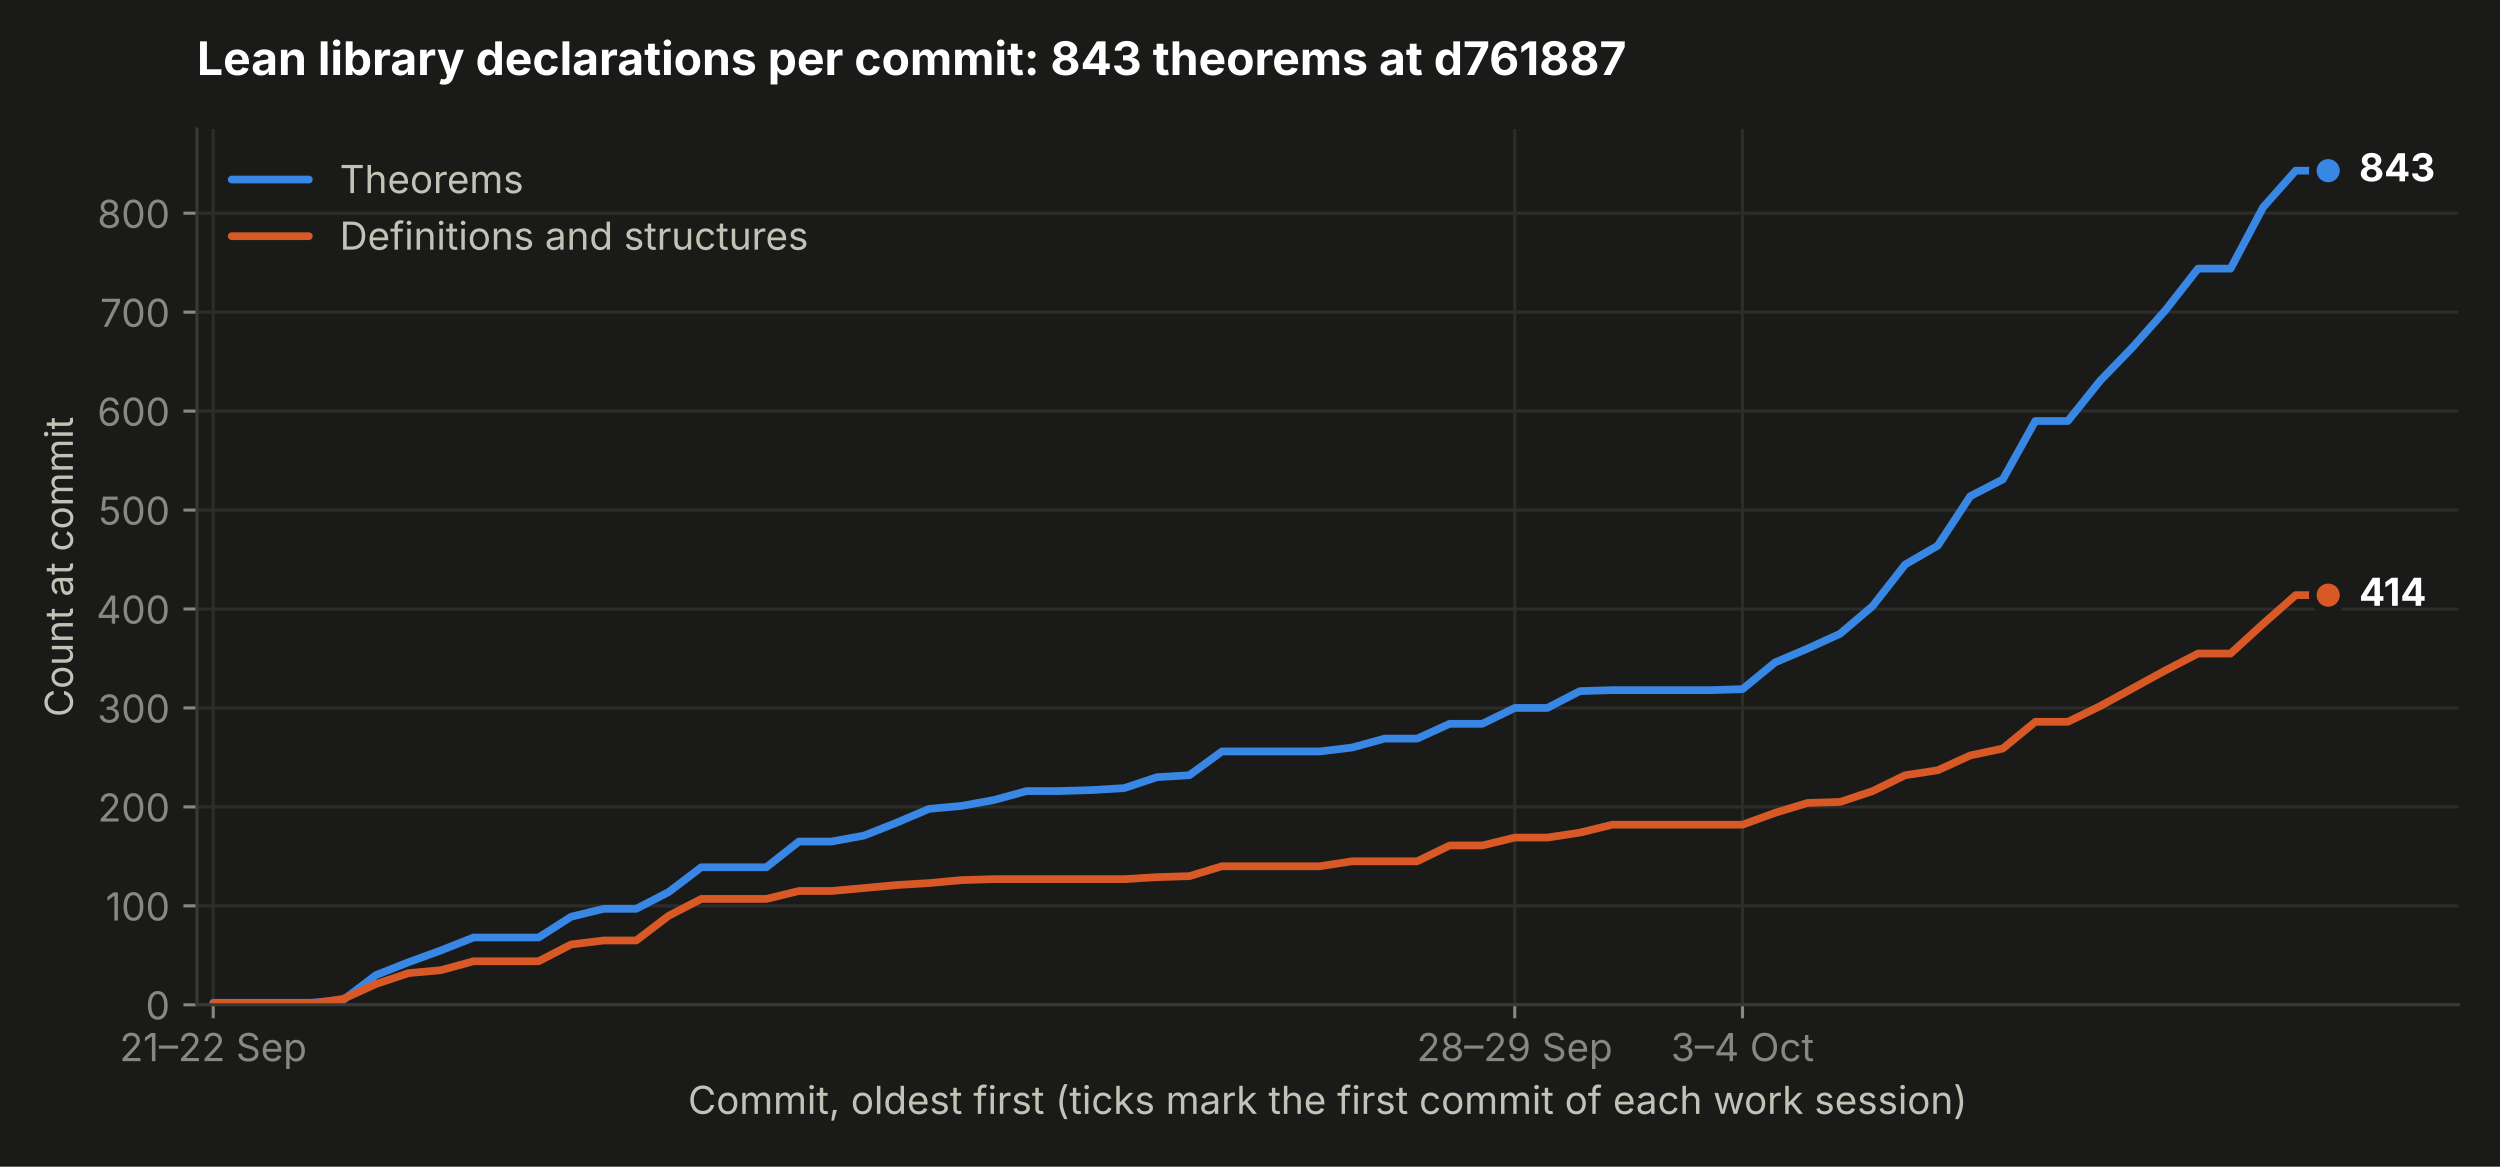
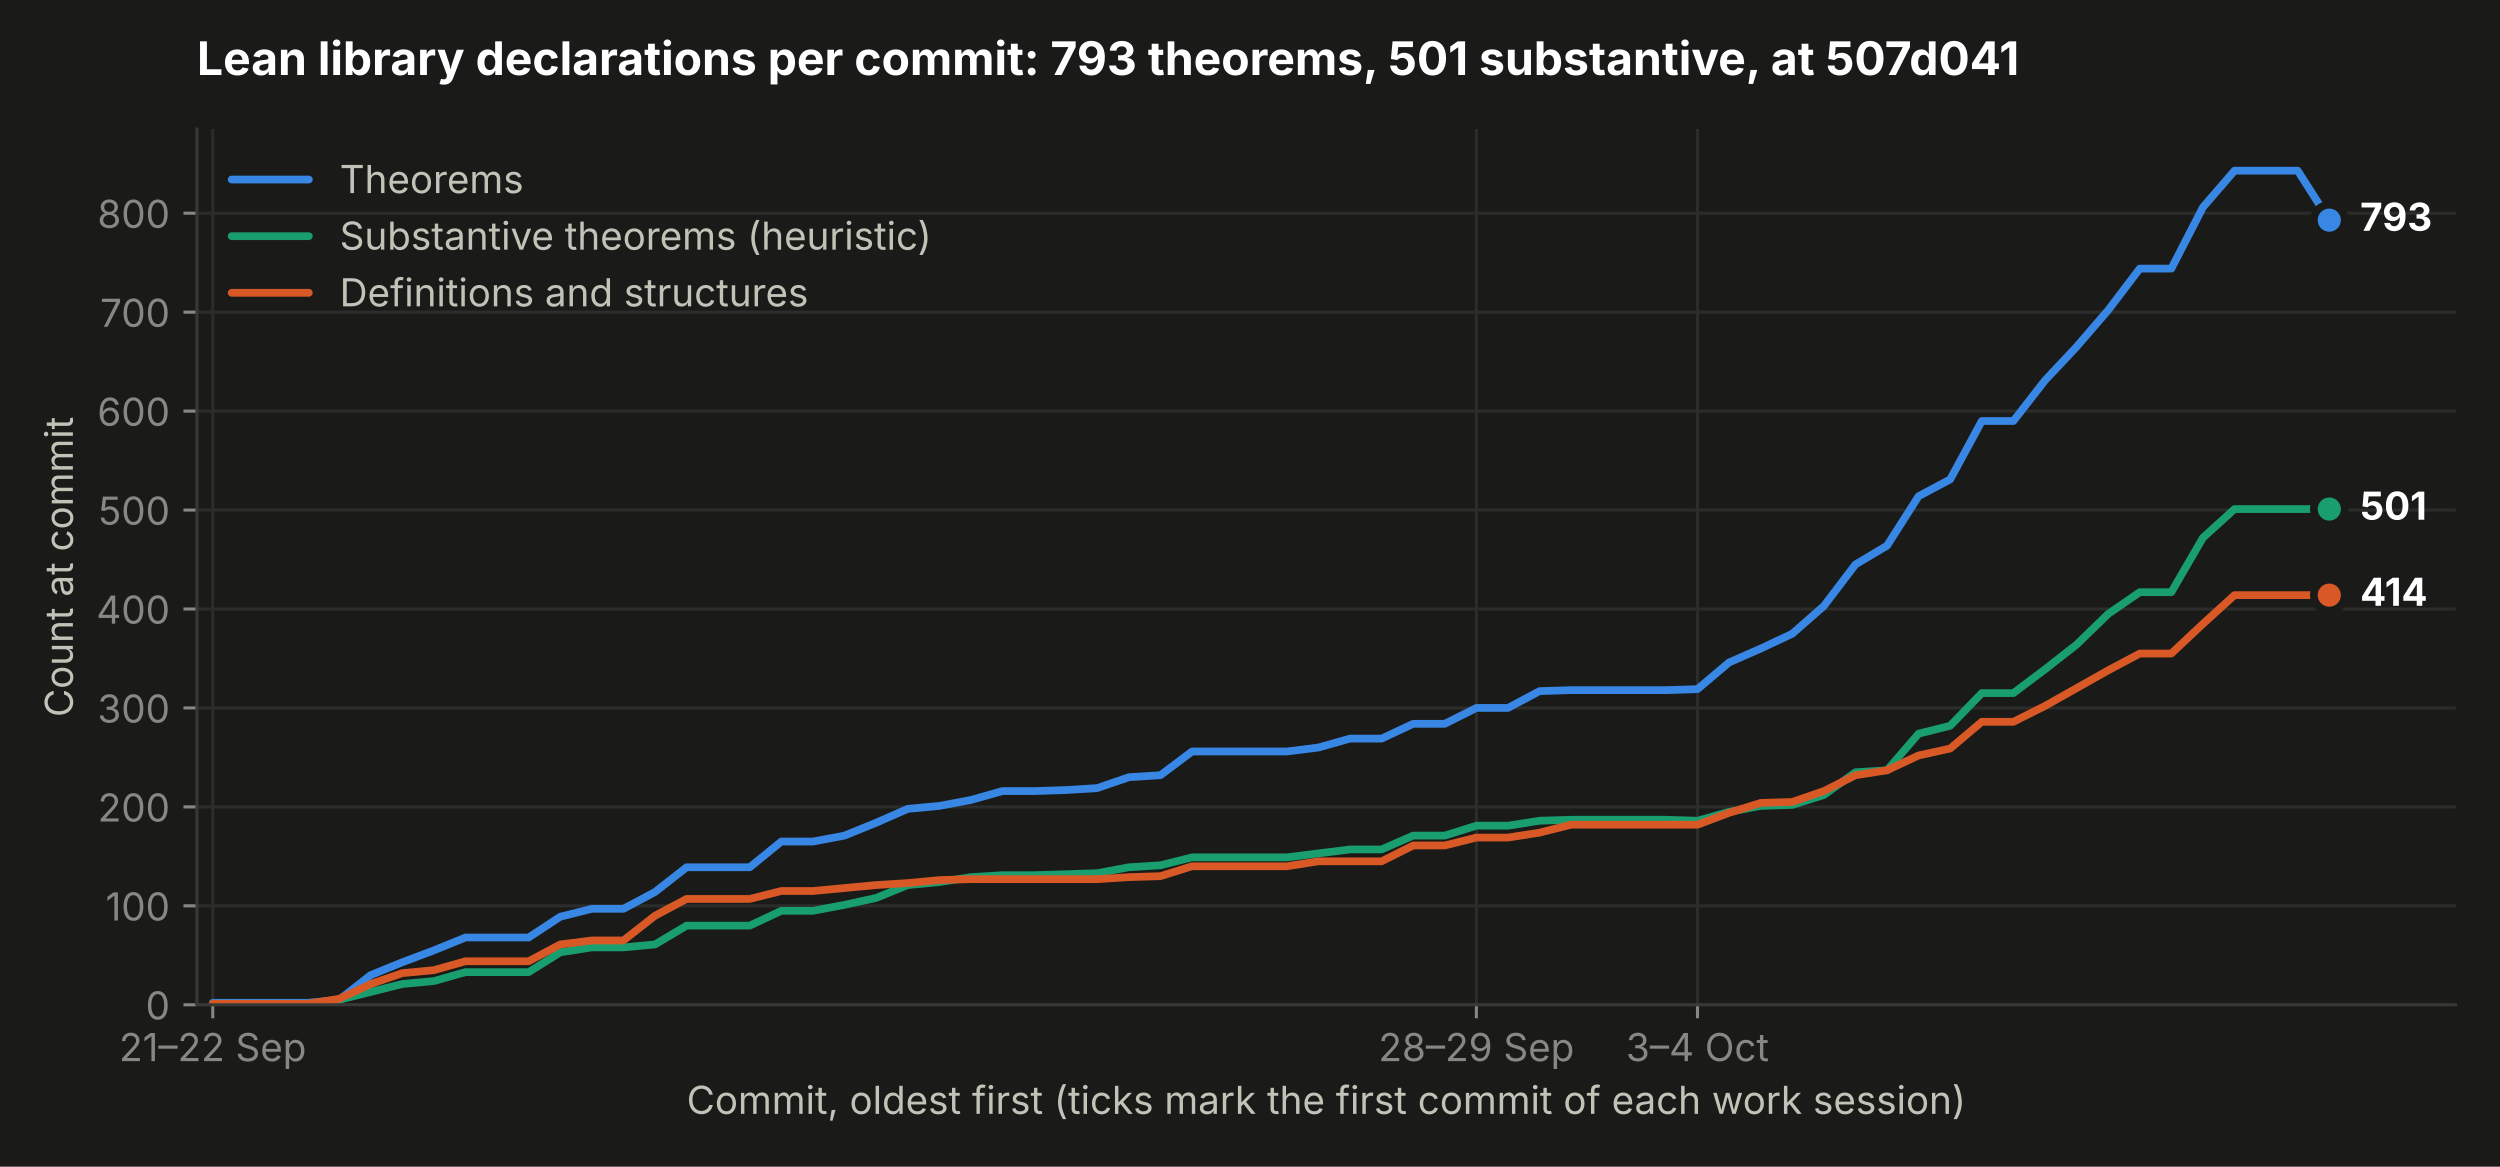
<svg xmlns="http://www.w3.org/2000/svg" xmlns:xlink="http://www.w3.org/1999/xlink" width="648pt" height="302.4pt" viewBox="0 0 648 302.4" version="1.1">
  <defs>
    <style type="text/css">*{stroke-linejoin: round; stroke-linecap: butt}</style>
  </defs>
  <g id="figure_1">
    <g id="patch_1">
      <path d="M 0 302.4 L 648 302.4 L 648 0 L 0 0 z " style="fill: #1a1a19" />
    </g>
    <g id="axes_1">
      <g id="patch_2">
-         <path d="M 51.05 260.44 L 637.2 260.44 L 637.2 33.44 L 51.05 33.44 z " style="fill: #1a1a19" />
+         <path d="M 51.05 260.44 L 636.505 260.44 L 636.505 33.44 L 51.05 33.44 z " style="fill: #1a1a19" />
      </g>
      <g id="matplotlib.axis_1">
        <g id="xtick_1">
          <g id="line2d_1">
-             <path d="M 55.267 260.44 L 55.267 33.44 " clip-path="url(#pa396b8024a)" style="fill: none; stroke: #2c2c2a; stroke-width: 0.8; stroke-linecap: square" />
+             <path d="M 55.144 260.44 L 55.144 33.44 " clip-path="url(#p1e0f26772b)" style="fill: none; stroke: #2c2c2a; stroke-width: 0.8; stroke-linecap: square" />
          </g>
          <g id="line2d_2">
            <defs>
              <path id="m02e6627c96" d="M 0 0 L 0 3.5 " style="stroke: #898781; stroke-width: 0.8" />
            </defs>
            <g>
-               <use xlink:href="#m02e6627c96" x="55.267" y="260.44" style="fill: #898781; stroke: #898781; stroke-width: 0.8" />
+               <use xlink:href="#m02e6627c96" x="55.144" y="260.44" style="fill: #898781; stroke: #898781; stroke-width: 0.8" />
            </g>
          </g>
          <g id="text_1">
-             <text style="font-size: 10px; font-family: 'Inter', 'Helvetica Neue', 'Arial', 'DejaVu Sans', sans-serif; text-anchor: middle; fill: #898781" x="55.267" y="275.038" transform="rotate(-0 55.26691 275.0384)">21–22 Sep</text>
+             <text style="font-size: 10px; font-family: 'Inter', 'Helvetica Neue', 'Arial', 'DejaVu Sans', sans-serif; text-anchor: middle; fill: #898781" x="55.144" y="275.038" transform="rotate(-0 55.14409 275.0384)">21–22 Sep</text>
          </g>
        </g>
        <g id="xtick_2">
          <g id="line2d_3">
-             <path d="M 392.619 260.44 L 392.619 33.44 " clip-path="url(#pa396b8024a)" style="fill: none; stroke: #2c2c2a; stroke-width: 0.8; stroke-linecap: square" />
+             <path d="M 382.671 260.44 L 382.671 33.44 " clip-path="url(#p1e0f26772b)" style="fill: none; stroke: #2c2c2a; stroke-width: 0.8; stroke-linecap: square" />
          </g>
          <g id="line2d_4">
            <g>
-               <use xlink:href="#m02e6627c96" x="392.619" y="260.44" style="fill: #898781; stroke: #898781; stroke-width: 0.8" />
+               <use xlink:href="#m02e6627c96" x="382.671" y="260.44" style="fill: #898781; stroke: #898781; stroke-width: 0.8" />
            </g>
          </g>
          <g id="text_2">
-             <text style="font-size: 10px; font-family: 'Inter', 'Helvetica Neue', 'Arial', 'DejaVu Sans', sans-serif; text-anchor: middle; fill: #898781" x="392.619" y="275.038" transform="rotate(-0 392.6194 275.0384)">28–29 Sep</text>
+             <text style="font-size: 10px; font-family: 'Inter', 'Helvetica Neue', 'Arial', 'DejaVu Sans', sans-serif; text-anchor: middle; fill: #898781" x="382.671" y="275.038" transform="rotate(-0 382.6714 275.0384)">28–29 Sep</text>
          </g>
        </g>
        <g id="xtick_3">
          <g id="line2d_5">
-             <path d="M 451.656 260.44 L 451.656 33.44 " clip-path="url(#pa396b8024a)" style="fill: none; stroke: #2c2c2a; stroke-width: 0.8; stroke-linecap: square" />
+             <path d="M 439.989 260.44 L 439.989 33.44 " clip-path="url(#p1e0f26772b)" style="fill: none; stroke: #2c2c2a; stroke-width: 0.8; stroke-linecap: square" />
          </g>
          <g id="line2d_6">
            <g>
-               <use xlink:href="#m02e6627c96" x="451.656" y="260.44" style="fill: #898781; stroke: #898781; stroke-width: 0.8" />
+               <use xlink:href="#m02e6627c96" x="439.989" y="260.44" style="fill: #898781; stroke: #898781; stroke-width: 0.8" />
            </g>
          </g>
          <g id="text_3">
-             <text style="font-size: 10px; font-family: 'Inter', 'Helvetica Neue', 'Arial', 'DejaVu Sans', sans-serif; text-anchor: middle; fill: #898781" x="451.656" y="275.038" transform="rotate(-0 451.6561 275.0384)">3–4 Oct</text>
+             <text style="font-size: 10px; font-family: 'Inter', 'Helvetica Neue', 'Arial', 'DejaVu Sans', sans-serif; text-anchor: middle; fill: #898781" x="439.989" y="275.038" transform="rotate(-0 439.9887 275.0384)">3–4 Oct</text>
          </g>
        </g>
        <g id="text_4">
-           <text style="font-size: 10px; font-family: 'Inter', 'Helvetica Neue', 'Arial', 'DejaVu Sans', sans-serif; text-anchor: middle; fill: #c3c2b7" x="344.125" y="288.717" transform="rotate(-0 344.125 288.7166)">Commit, oldest first (ticks mark the first commit of each work session)</text>
+           <text style="font-size: 10px; font-family: 'Inter', 'Helvetica Neue', 'Arial', 'DejaVu Sans', sans-serif; text-anchor: middle; fill: #c3c2b7" x="343.778" y="288.717" transform="rotate(-0 343.7776 288.7166)">Commit, oldest first (ticks mark the first commit of each work session)</text>
        </g>
      </g>
      <g id="matplotlib.axis_2">
        <g id="ytick_1">
          <g id="line2d_7">
-             <path d="M 51.05 260.44 L 637.2 260.44 " clip-path="url(#pa396b8024a)" style="fill: none; stroke: #2c2c2a; stroke-width: 0.8; stroke-linecap: square" />
+             <path d="M 51.05 260.44 L 636.505 260.44 " clip-path="url(#p1e0f26772b)" style="fill: none; stroke: #2c2c2a; stroke-width: 0.8; stroke-linecap: square" />
          </g>
          <g id="line2d_8">
            <defs>
              <path id="mba09e6026b" d="M 0 0 L -3.5 0 " style="stroke: #898781; stroke-width: 0.8" />
            </defs>
            <g>
              <use xlink:href="#mba09e6026b" x="51.05" y="260.44" style="fill: #898781; stroke: #898781; stroke-width: 0.8" />
            </g>
          </g>
          <g id="text_5">
            <text style="font-size: 10px; font-family: 'Inter', 'Helvetica Neue', 'Arial', 'DejaVu Sans', sans-serif; text-anchor: end; fill: #898781" x="44.05" y="264.239" transform="rotate(-0 44.05 264.2392)">0</text>
          </g>
        </g>
        <g id="ytick_2">
          <g id="line2d_9">
-             <path d="M 51.05 234.793 L 637.2 234.793 " clip-path="url(#pa396b8024a)" style="fill: none; stroke: #2c2c2a; stroke-width: 0.8; stroke-linecap: square" />
+             <path d="M 51.05 234.793 L 636.505 234.793 " clip-path="url(#p1e0f26772b)" style="fill: none; stroke: #2c2c2a; stroke-width: 0.8; stroke-linecap: square" />
          </g>
          <g id="line2d_10">
            <g>
              <use xlink:href="#mba09e6026b" x="51.05" y="234.793" style="fill: #898781; stroke: #898781; stroke-width: 0.8" />
            </g>
          </g>
          <g id="text_6">
            <text style="font-size: 10px; font-family: 'Inter', 'Helvetica Neue', 'Arial', 'DejaVu Sans', sans-serif; text-anchor: end; fill: #898781" x="44.05" y="238.592" transform="rotate(-0 44.05 238.5924)">100</text>
          </g>
        </g>
        <g id="ytick_3">
          <g id="line2d_11">
-             <path d="M 51.05 209.146 L 637.2 209.146 " clip-path="url(#pa396b8024a)" style="fill: none; stroke: #2c2c2a; stroke-width: 0.8; stroke-linecap: square" />
+             <path d="M 51.05 209.146 L 636.505 209.146 " clip-path="url(#p1e0f26772b)" style="fill: none; stroke: #2c2c2a; stroke-width: 0.8; stroke-linecap: square" />
          </g>
          <g id="line2d_12">
            <g>
              <use xlink:href="#mba09e6026b" x="51.05" y="209.146" style="fill: #898781; stroke: #898781; stroke-width: 0.8" />
            </g>
          </g>
          <g id="text_7">
            <text style="font-size: 10px; font-family: 'Inter', 'Helvetica Neue', 'Arial', 'DejaVu Sans', sans-serif; text-anchor: end; fill: #898781" x="44.05" y="212.946" transform="rotate(-0 44.05 212.9456)">200</text>
          </g>
        </g>
        <g id="ytick_4">
          <g id="line2d_13">
-             <path d="M 51.05 183.5 L 637.2 183.5 " clip-path="url(#pa396b8024a)" style="fill: none; stroke: #2c2c2a; stroke-width: 0.8; stroke-linecap: square" />
+             <path d="M 51.05 183.5 L 636.505 183.5 " clip-path="url(#p1e0f26772b)" style="fill: none; stroke: #2c2c2a; stroke-width: 0.8; stroke-linecap: square" />
          </g>
          <g id="line2d_14">
            <g>
              <use xlink:href="#mba09e6026b" x="51.05" y="183.5" style="fill: #898781; stroke: #898781; stroke-width: 0.8" />
            </g>
          </g>
          <g id="text_8">
            <text style="font-size: 10px; font-family: 'Inter', 'Helvetica Neue', 'Arial', 'DejaVu Sans', sans-serif; text-anchor: end; fill: #898781" x="44.05" y="187.299" transform="rotate(-0 44.05 187.2988)">300</text>
          </g>
        </g>
        <g id="ytick_5">
          <g id="line2d_15">
-             <path d="M 51.05 157.853 L 637.2 157.853 " clip-path="url(#pa396b8024a)" style="fill: none; stroke: #2c2c2a; stroke-width: 0.8; stroke-linecap: square" />
+             <path d="M 51.05 157.853 L 636.505 157.853 " clip-path="url(#p1e0f26772b)" style="fill: none; stroke: #2c2c2a; stroke-width: 0.8; stroke-linecap: square" />
          </g>
          <g id="line2d_16">
            <g>
              <use xlink:href="#mba09e6026b" x="51.05" y="157.853" style="fill: #898781; stroke: #898781; stroke-width: 0.8" />
            </g>
          </g>
          <g id="text_9">
            <text style="font-size: 10px; font-family: 'Inter', 'Helvetica Neue', 'Arial', 'DejaVu Sans', sans-serif; text-anchor: end; fill: #898781" x="44.05" y="161.652" transform="rotate(-0 44.05 161.6519)">400</text>
          </g>
        </g>
        <g id="ytick_6">
          <g id="line2d_17">
-             <path d="M 51.05 132.206 L 637.2 132.206 " clip-path="url(#pa396b8024a)" style="fill: none; stroke: #2c2c2a; stroke-width: 0.8; stroke-linecap: square" />
+             <path d="M 51.05 132.206 L 636.505 132.206 " clip-path="url(#p1e0f26772b)" style="fill: none; stroke: #2c2c2a; stroke-width: 0.8; stroke-linecap: square" />
          </g>
          <g id="line2d_18">
            <g>
              <use xlink:href="#mba09e6026b" x="51.05" y="132.206" style="fill: #898781; stroke: #898781; stroke-width: 0.8" />
            </g>
          </g>
          <g id="text_10">
            <text style="font-size: 10px; font-family: 'Inter', 'Helvetica Neue', 'Arial', 'DejaVu Sans', sans-serif; text-anchor: end; fill: #898781" x="44.05" y="136.005" transform="rotate(-0 44.05 136.0051)">500</text>
          </g>
        </g>
        <g id="ytick_7">
          <g id="line2d_19">
-             <path d="M 51.05 106.559 L 637.2 106.559 " clip-path="url(#pa396b8024a)" style="fill: none; stroke: #2c2c2a; stroke-width: 0.8; stroke-linecap: square" />
+             <path d="M 51.05 106.559 L 636.505 106.559 " clip-path="url(#p1e0f26772b)" style="fill: none; stroke: #2c2c2a; stroke-width: 0.8; stroke-linecap: square" />
          </g>
          <g id="line2d_20">
            <g>
              <use xlink:href="#mba09e6026b" x="51.05" y="106.559" style="fill: #898781; stroke: #898781; stroke-width: 0.8" />
            </g>
          </g>
          <g id="text_11">
            <text style="font-size: 10px; font-family: 'Inter', 'Helvetica Neue', 'Arial', 'DejaVu Sans', sans-serif; text-anchor: end; fill: #898781" x="44.05" y="110.358" transform="rotate(-0 44.05 110.3583)">600</text>
          </g>
        </g>
        <g id="ytick_8">
          <g id="line2d_21">
-             <path d="M 51.05 80.912 L 637.2 80.912 " clip-path="url(#pa396b8024a)" style="fill: none; stroke: #2c2c2a; stroke-width: 0.8; stroke-linecap: square" />
+             <path d="M 51.05 80.912 L 636.505 80.912 " clip-path="url(#p1e0f26772b)" style="fill: none; stroke: #2c2c2a; stroke-width: 0.8; stroke-linecap: square" />
          </g>
          <g id="line2d_22">
            <g>
              <use xlink:href="#mba09e6026b" x="51.05" y="80.912" style="fill: #898781; stroke: #898781; stroke-width: 0.8" />
            </g>
          </g>
          <g id="text_12">
            <text style="font-size: 10px; font-family: 'Inter', 'Helvetica Neue', 'Arial', 'DejaVu Sans', sans-serif; text-anchor: end; fill: #898781" x="44.05" y="84.711" transform="rotate(-0 44.05 84.71148)">700</text>
          </g>
        </g>
        <g id="ytick_9">
          <g id="line2d_23">
-             <path d="M 51.05 55.265 L 637.2 55.265 " clip-path="url(#pa396b8024a)" style="fill: none; stroke: #2c2c2a; stroke-width: 0.8; stroke-linecap: square" />
+             <path d="M 51.05 55.265 L 636.505 55.265 " clip-path="url(#p1e0f26772b)" style="fill: none; stroke: #2c2c2a; stroke-width: 0.8; stroke-linecap: square" />
          </g>
          <g id="line2d_24">
            <g>
              <use xlink:href="#mba09e6026b" x="51.05" y="55.265" style="fill: #898781; stroke: #898781; stroke-width: 0.8" />
            </g>
          </g>
          <g id="text_13">
            <text style="font-size: 10px; font-family: 'Inter', 'Helvetica Neue', 'Arial', 'DejaVu Sans', sans-serif; text-anchor: end; fill: #898781" x="44.05" y="59.065" transform="rotate(-0 44.05 59.06466)">800</text>
          </g>
        </g>
        <g id="text_14">
          <text style="font-size: 10px; font-family: 'Inter', 'Helvetica Neue', 'Arial', 'DejaVu Sans', sans-serif; text-anchor: middle; fill: #c3c2b7" x="18.883" y="146.94" transform="rotate(-90 18.88281 146.94)">Count at commit</text>
        </g>
      </g>
      <g id="line2d_25">
-         <path d="M 55.267 259.927 L 63.701 259.927 L 72.135 259.927 L 80.568 259.927 L 89.002 259.158 L 97.436 252.746 L 105.87 249.412 L 114.304 246.334 L 122.737 243 L 131.171 243 L 139.605 243 L 148.039 237.614 L 156.473 235.563 L 164.906 235.563 L 173.34 231.203 L 181.774 224.791 L 190.208 224.791 L 198.642 224.791 L 207.076 218.123 L 215.509 218.123 L 223.943 216.584 L 232.377 213.25 L 240.811 209.659 L 249.245 208.89 L 257.678 207.351 L 266.112 205.043 L 274.546 205.043 L 282.98 204.786 L 291.414 204.273 L 299.847 201.452 L 308.281 200.939 L 316.715 194.784 L 325.149 194.784 L 333.583 194.784 L 342.017 194.784 L 350.45 193.758 L 358.884 191.45 L 367.318 191.45 L 375.752 187.603 L 384.186 187.603 L 392.619 183.5 L 401.053 183.5 L 409.487 179.14 L 417.921 178.883 L 426.355 178.883 L 434.788 178.883 L 443.222 178.883 L 451.656 178.627 L 460.09 171.702 L 468.524 168.111 L 476.958 164.264 L 485.391 157.083 L 493.825 146.312 L 502.259 141.439 L 510.693 128.615 L 519.127 124.255 L 527.56 109.124 L 535.994 109.124 L 544.428 98.609 L 552.862 89.889 L 561.296 80.399 L 569.729 69.628 L 578.163 69.628 L 586.597 53.727 L 595.031 44.237 L 603.465 44.237 " clip-path="url(#pa396b8024a)" style="fill: none; stroke: #3987e5; stroke-width: 2; stroke-linecap: round" />
+         <path d="M 55.144 259.927 L 63.332 259.927 L 71.52 259.927 L 79.709 259.927 L 87.897 259.158 L 96.085 252.746 L 104.273 249.412 L 112.461 246.334 L 120.65 243 L 128.838 243 L 137.026 243 L 145.214 237.614 L 153.402 235.563 L 161.59 235.563 L 169.779 231.203 L 177.967 224.791 L 186.155 224.791 L 194.343 224.791 L 202.531 218.123 L 210.72 218.123 L 218.908 216.584 L 227.096 213.25 L 235.284 209.659 L 243.472 208.89 L 251.66 207.351 L 259.849 205.043 L 268.037 205.043 L 276.225 204.786 L 284.413 204.273 L 292.601 201.452 L 300.79 200.939 L 308.978 194.784 L 317.166 194.784 L 325.354 194.784 L 333.542 194.784 L 341.731 193.758 L 349.919 191.45 L 358.107 191.45 L 366.295 187.603 L 374.483 187.603 L 382.671 183.5 L 390.86 183.5 L 399.048 179.14 L 407.236 178.883 L 415.424 178.883 L 423.612 178.883 L 431.801 178.883 L 439.989 178.627 L 448.177 171.702 L 456.365 168.111 L 464.553 164.264 L 472.741 157.083 L 480.93 146.312 L 489.118 141.439 L 497.306 128.615 L 505.494 124.255 L 513.682 109.124 L 521.871 109.124 L 530.059 98.609 L 538.247 89.889 L 546.435 80.399 L 554.623 69.628 L 562.811 69.628 L 571 53.727 L 579.188 44.237 L 587.376 44.237 L 595.564 44.237 L 603.752 57.061 " clip-path="url(#p1e0f26772b)" style="fill: none; stroke: #3987e5; stroke-width: 2; stroke-linecap: round" />
      </g>
      <g id="line2d_26">
        <defs>
          <path id="mac1dc9c99d" d="M 0 4 C 1.061 4 2.078 3.579 2.828 2.828 C 3.579 2.078 4 1.061 4 0 C 4 -1.061 3.579 -2.078 2.828 -2.828 C 2.078 -3.579 1.061 -4 0 -4 C -1.061 -4 -2.078 -3.579 -2.828 -2.828 C -3.579 -2.078 -4 -1.061 -4 0 C -4 1.061 -3.579 2.078 -2.828 2.828 C -2.078 3.579 -1.061 4 0 4 z " style="stroke: #1a1a19; stroke-width: 2" />
        </defs>
-         <g clip-path="url(#pa396b8024a)">
-           <use xlink:href="#mac1dc9c99d" x="603.465" y="44.237" style="fill: #3987e5; stroke: #1a1a19; stroke-width: 2" />
+         <g clip-path="url(#p1e0f26772b)">
+           <use xlink:href="#mac1dc9c99d" x="603.752" y="57.061" style="fill: #3987e5; stroke: #1a1a19; stroke-width: 2" />
        </g>
      </g>
      <g id="line2d_27">
-         <path d="M 55.267 260.184 L 63.701 260.184 L 72.135 260.184 L 80.568 260.184 L 89.002 258.901 L 97.436 255.054 L 105.87 252.233 L 114.304 251.464 L 122.737 249.155 L 131.171 249.155 L 139.605 249.155 L 148.039 244.795 L 156.473 243.77 L 164.906 243.77 L 173.34 237.358 L 181.774 232.998 L 190.208 232.998 L 198.642 232.998 L 207.076 230.946 L 215.509 230.946 L 223.943 230.177 L 232.377 229.407 L 240.811 228.894 L 249.245 228.125 L 257.678 227.869 L 266.112 227.869 L 274.546 227.869 L 282.98 227.869 L 291.414 227.869 L 299.847 227.356 L 308.281 227.099 L 316.715 224.534 L 325.149 224.534 L 333.583 224.534 L 342.017 224.534 L 350.45 223.252 L 358.884 223.252 L 367.318 223.252 L 375.752 219.149 L 384.186 219.149 L 392.619 217.097 L 401.053 217.097 L 409.487 215.815 L 417.921 213.763 L 426.355 213.763 L 434.788 213.763 L 443.222 213.763 L 451.656 213.763 L 460.09 210.685 L 468.524 208.12 L 476.958 207.864 L 485.391 205.043 L 493.825 200.939 L 502.259 199.657 L 510.693 195.81 L 519.127 194.015 L 527.56 187.09 L 535.994 187.09 L 544.428 182.987 L 552.862 178.37 L 561.296 173.754 L 569.729 169.394 L 578.163 169.394 L 586.597 161.7 L 595.031 154.262 L 603.465 154.262 " clip-path="url(#pa396b8024a)" style="fill: none; stroke: #d95926; stroke-width: 2; stroke-linecap: round" />
+         <path d="M 55.144 260.184 L 63.332 260.184 L 71.52 260.184 L 79.709 260.184 L 87.897 259.158 L 96.085 257.106 L 104.273 255.054 L 112.461 254.285 L 120.65 251.977 L 128.838 251.977 L 137.026 251.977 L 145.214 246.847 L 153.402 245.565 L 161.59 245.565 L 169.779 244.795 L 177.967 239.923 L 186.155 239.923 L 194.343 239.923 L 202.531 236.076 L 210.72 236.076 L 218.908 234.537 L 227.096 232.741 L 235.284 229.407 L 243.472 228.638 L 251.66 227.356 L 259.849 226.843 L 268.037 226.843 L 276.225 226.586 L 284.413 226.33 L 292.601 224.791 L 300.79 224.278 L 308.978 222.226 L 317.166 222.226 L 325.354 222.226 L 333.542 222.226 L 341.731 221.2 L 349.919 220.174 L 358.107 220.174 L 366.295 216.584 L 374.483 216.584 L 382.671 214.019 L 390.86 214.019 L 399.048 212.737 L 407.236 212.48 L 415.424 212.48 L 423.612 212.48 L 431.801 212.48 L 439.989 212.737 L 448.177 210.429 L 456.365 208.89 L 464.553 208.633 L 472.741 206.069 L 480.93 200.17 L 489.118 199.657 L 497.306 190.168 L 505.494 188.116 L 513.682 179.653 L 521.871 179.653 L 530.059 173.497 L 538.247 167.086 L 546.435 159.135 L 554.623 153.493 L 562.811 153.493 L 571 139.387 L 579.188 131.949 L 587.376 131.949 L 595.564 131.949 L 603.752 131.949 " clip-path="url(#p1e0f26772b)" style="fill: none; stroke: #199e70; stroke-width: 2; stroke-linecap: round" />
      </g>
      <g id="line2d_28">
+         <defs>
+           <path id="m722327b75b" d="M 0 4 C 1.061 4 2.078 3.579 2.828 2.828 C 3.579 2.078 4 1.061 4 0 C 4 -1.061 3.579 -2.078 2.828 -2.828 C 2.078 -3.579 1.061 -4 0 -4 C -1.061 -4 -2.078 -3.579 -2.828 -2.828 C -3.579 -2.078 -4 -1.061 -4 0 C -4 1.061 -3.579 2.078 -2.828 2.828 C -2.078 3.579 -1.061 4 0 4 z " style="stroke: #1a1a19; stroke-width: 2" />
+         </defs>
+         <g clip-path="url(#p1e0f26772b)">
+           <use xlink:href="#m722327b75b" x="603.752" y="131.949" style="fill: #199e70; stroke: #1a1a19; stroke-width: 2" />
+         </g>
+       </g>
+       <g id="line2d_29">
+         <path d="M 55.144 260.184 L 63.332 260.184 L 71.52 260.184 L 79.709 260.184 L 87.897 258.901 L 96.085 255.054 L 104.273 252.233 L 112.461 251.464 L 120.65 249.155 L 128.838 249.155 L 137.026 249.155 L 145.214 244.795 L 153.402 243.77 L 161.59 243.77 L 169.779 237.358 L 177.967 232.998 L 186.155 232.998 L 194.343 232.998 L 202.531 230.946 L 210.72 230.946 L 218.908 230.177 L 227.096 229.407 L 235.284 228.894 L 243.472 228.125 L 251.66 227.869 L 259.849 227.869 L 268.037 227.869 L 276.225 227.869 L 284.413 227.869 L 292.601 227.356 L 300.79 227.099 L 308.978 224.534 L 317.166 224.534 L 325.354 224.534 L 333.542 224.534 L 341.731 223.252 L 349.919 223.252 L 358.107 223.252 L 366.295 219.149 L 374.483 219.149 L 382.671 217.097 L 390.86 217.097 L 399.048 215.815 L 407.236 213.763 L 415.424 213.763 L 423.612 213.763 L 431.801 213.763 L 439.989 213.763 L 448.177 210.685 L 456.365 208.12 L 464.553 207.864 L 472.741 205.043 L 480.93 200.939 L 489.118 199.657 L 497.306 195.81 L 505.494 194.015 L 513.682 187.09 L 521.871 187.09 L 530.059 182.987 L 538.247 178.37 L 546.435 173.754 L 554.623 169.394 L 562.811 169.394 L 571 161.7 L 579.188 154.262 L 587.376 154.262 L 595.564 154.262 L 603.752 154.262 " clip-path="url(#p1e0f26772b)" style="fill: none; stroke: #d95926; stroke-width: 2; stroke-linecap: round" />
+       </g>
+       <g id="line2d_30">
        <defs>
          <path id="mbab71778b5" d="M 0 4 C 1.061 4 2.078 3.579 2.828 2.828 C 3.579 2.078 4 1.061 4 0 C 4 -1.061 3.579 -2.078 2.828 -2.828 C 2.078 -3.579 1.061 -4 0 -4 C -1.061 -4 -2.078 -3.579 -2.828 -2.828 C -3.579 -2.078 -4 -1.061 -4 0 C -4 1.061 -3.579 2.078 -2.828 2.828 C -2.078 3.579 -1.061 4 0 4 z " style="stroke: #1a1a19; stroke-width: 2" />
        </defs>
-         <g clip-path="url(#pa396b8024a)">
-           <use xlink:href="#mbab71778b5" x="603.465" y="154.262" style="fill: #d95926; stroke: #1a1a19; stroke-width: 2" />
+         <g clip-path="url(#p1e0f26772b)">
+           <use xlink:href="#mbab71778b5" x="603.752" y="154.262" style="fill: #d95926; stroke: #1a1a19; stroke-width: 2" />
        </g>
      </g>
      <g id="patch_3">
        <path d="M 51.05 260.44 L 51.05 33.44 " style="fill: none; stroke: #383835; stroke-width: 0.8; stroke-linejoin: miter; stroke-linecap: square" />
      </g>
      <g id="patch_4">
-         <path d="M 51.05 260.44 L 637.2 260.44 " style="fill: none; stroke: #383835; stroke-width: 0.8; stroke-linejoin: miter; stroke-linecap: square" />
+         <path d="M 51.05 260.44 L 636.505 260.44 " style="fill: none; stroke: #383835; stroke-width: 0.8; stroke-linejoin: miter; stroke-linecap: square" />
      </g>
      <g id="text_15">
-         <text style="font-weight: 700; font-size: 10px; font-family: 'Inter', 'Helvetica Neue', 'Arial', 'DejaVu Sans', sans-serif; text-anchor: start; fill: #ffffff" x="611.465" y="46.997" transform="rotate(-0 611.4647 46.99669)">843</text>
+         <text style="font-weight: 700; font-size: 10px; font-family: 'Inter', 'Helvetica Neue', 'Arial', 'DejaVu Sans', sans-serif; text-anchor: start; fill: #ffffff" x="611.752" y="59.82" transform="rotate(-0 611.7524 59.8201)">793</text>
      </g>
      <g id="text_16">
-         <text style="font-weight: 700; font-size: 10px; font-family: 'Inter', 'Helvetica Neue', 'Arial', 'DejaVu Sans', sans-serif; text-anchor: start; fill: #ffffff" x="611.465" y="157.022" transform="rotate(-0 611.4647 157.0215)">414</text>
+         <text style="font-weight: 700; font-size: 10px; font-family: 'Inter', 'Helvetica Neue', 'Arial', 'DejaVu Sans', sans-serif; text-anchor: start; fill: #ffffff" x="611.752" y="134.709" transform="rotate(-0 611.7524 134.7088)">501</text>
      </g>
      <g id="text_17">
-         <text style="font-weight: 700; font-size: 12px; font-family: 'Inter', 'Helvetica Neue', 'Arial', 'DejaVu Sans', sans-serif; text-anchor: start; fill: #ffffff" x="51.05" y="19.44" transform="rotate(-0 51.05 19.44)">Lean library declarations per commit: 843 theorems at d761887</text>
+         <text style="font-weight: 700; font-size: 10px; font-family: 'Inter', 'Helvetica Neue', 'Arial', 'DejaVu Sans', sans-serif; text-anchor: start; fill: #ffffff" x="611.752" y="157.022" transform="rotate(-0 611.7524 157.0215)">414</text>
+       </g>
+       <g id="text_18">
+         <text style="font-weight: 700; font-size: 12px; font-family: 'Inter', 'Helvetica Neue', 'Arial', 'DejaVu Sans', sans-serif; text-anchor: start; fill: #ffffff" x="51.05" y="19.44" transform="rotate(-0 51.05 19.44)">Lean library declarations per commit: 793 theorems, 501 substantive, at 507d041</text>
      </g>
      <g id="legend_1">
-         <g id="line2d_29">
+         <g id="line2d_31">
          <path d="M 60.05 46.538 L 70.05 46.538 L 80.05 46.538 " style="fill: none; stroke: #3987e5; stroke-width: 2; stroke-linecap: round" />
        </g>
-         <g id="text_18">
+         <g id="text_19">
          <text style="font-size: 10px; font-family: 'Inter', 'Helvetica Neue', 'Arial', 'DejaVu Sans', sans-serif; text-anchor: start; fill: #c3c2b7" x="88.05" y="50.038" transform="rotate(-0 88.05 50.03844)">Theorems</text>
        </g>
-         <g id="line2d_30">
-           <path d="M 60.05 61.217 L 70.05 61.217 L 80.05 61.217 " style="fill: none; stroke: #d95926; stroke-width: 2; stroke-linecap: round" />
-         </g>
-         <g id="text_19">
-           <text style="font-size: 10px; font-family: 'Inter', 'Helvetica Neue', 'Arial', 'DejaVu Sans', sans-serif; text-anchor: start; fill: #c3c2b7" x="88.05" y="64.717" transform="rotate(-0 88.05 64.71656)">Definitions and structures</text>
+         <g id="line2d_32">
+           <path d="M 60.05 61.217 L 70.05 61.217 L 80.05 61.217 " style="fill: none; stroke: #199e70; stroke-width: 2; stroke-linecap: round" />
+         </g>
+         <g id="text_20">
+           <text style="font-size: 10px; font-family: 'Inter', 'Helvetica Neue', 'Arial', 'DejaVu Sans', sans-serif; text-anchor: start; fill: #c3c2b7" x="88.05" y="64.717" transform="rotate(-0 88.05 64.71656)">Substantive theorems (heuristic)</text>
+         </g>
+         <g id="line2d_33">
+           <path d="M 60.05 75.895 L 70.05 75.895 L 80.05 75.895 " style="fill: none; stroke: #d95926; stroke-width: 2; stroke-linecap: round" />
+         </g>
+         <g id="text_21">
+           <text style="font-size: 10px; font-family: 'Inter', 'Helvetica Neue', 'Arial', 'DejaVu Sans', sans-serif; text-anchor: start; fill: #c3c2b7" x="88.05" y="79.395" transform="rotate(-0 88.05 79.39469)">Definitions and structures</text>
        </g>
      </g>
    </g>
  </g>
  <defs>
-     <clipPath id="pa396b8024a">
-       <rect x="51.05" y="33.44" width="586.15" height="227" />
+     <clipPath id="p1e0f26772b">
+       <rect x="51.05" y="33.44" width="585.455" height="227" />
    </clipPath>
  </defs>
</svg>
